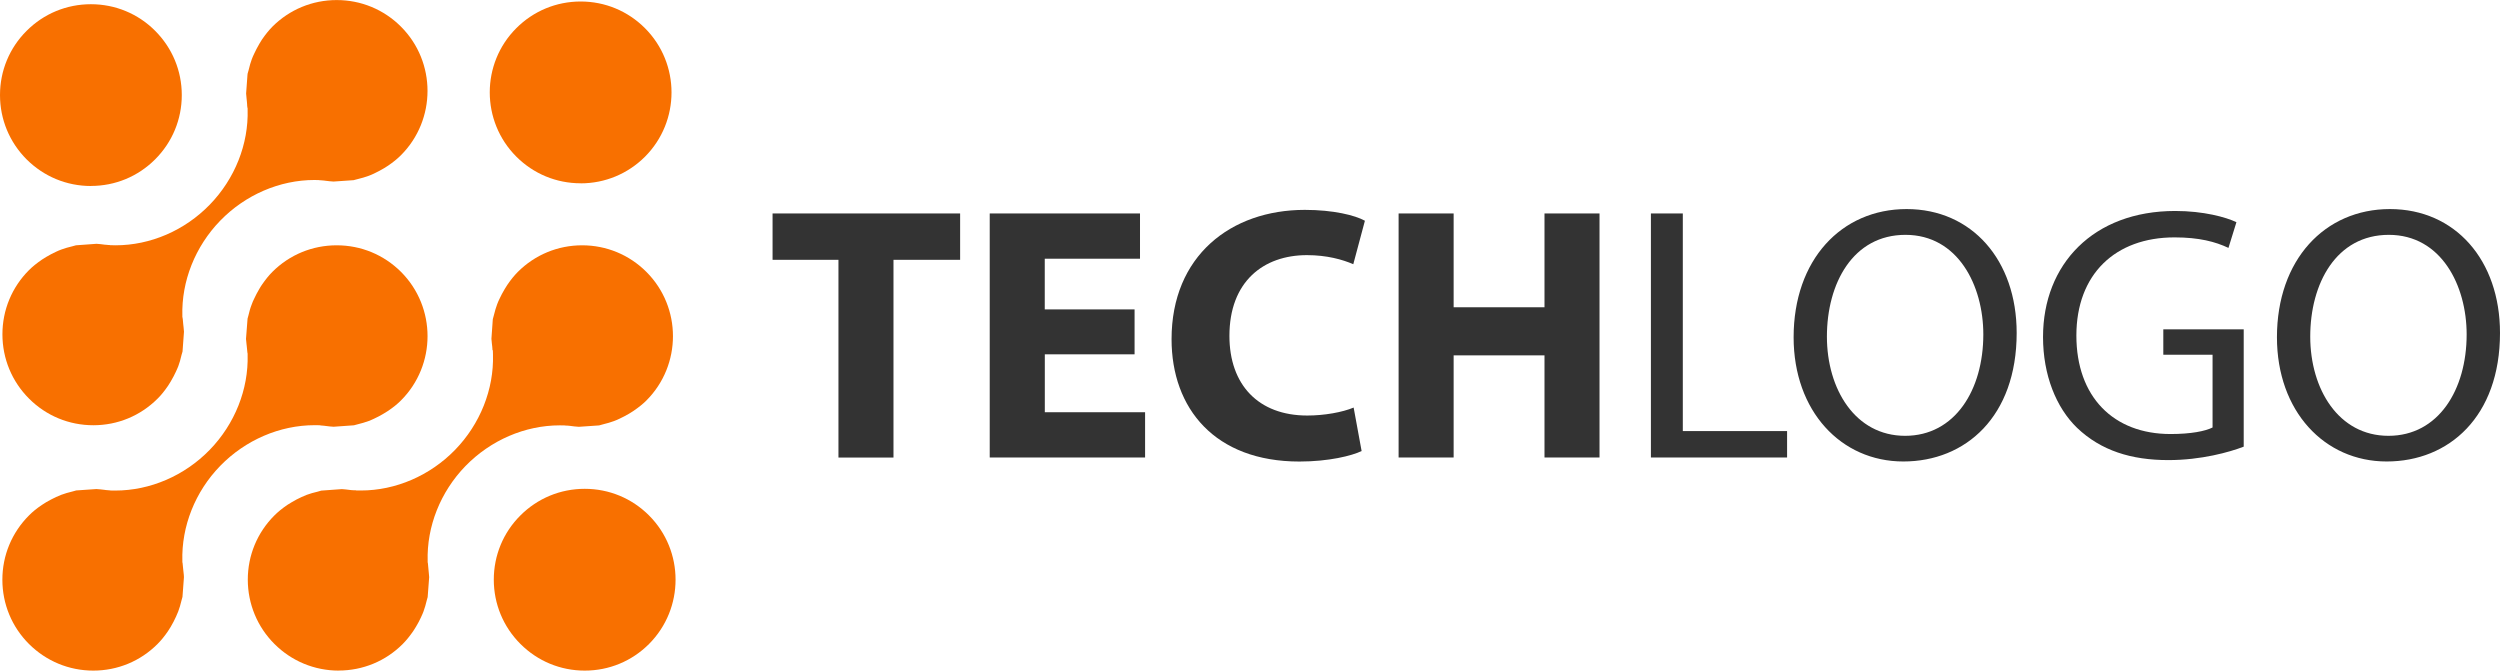
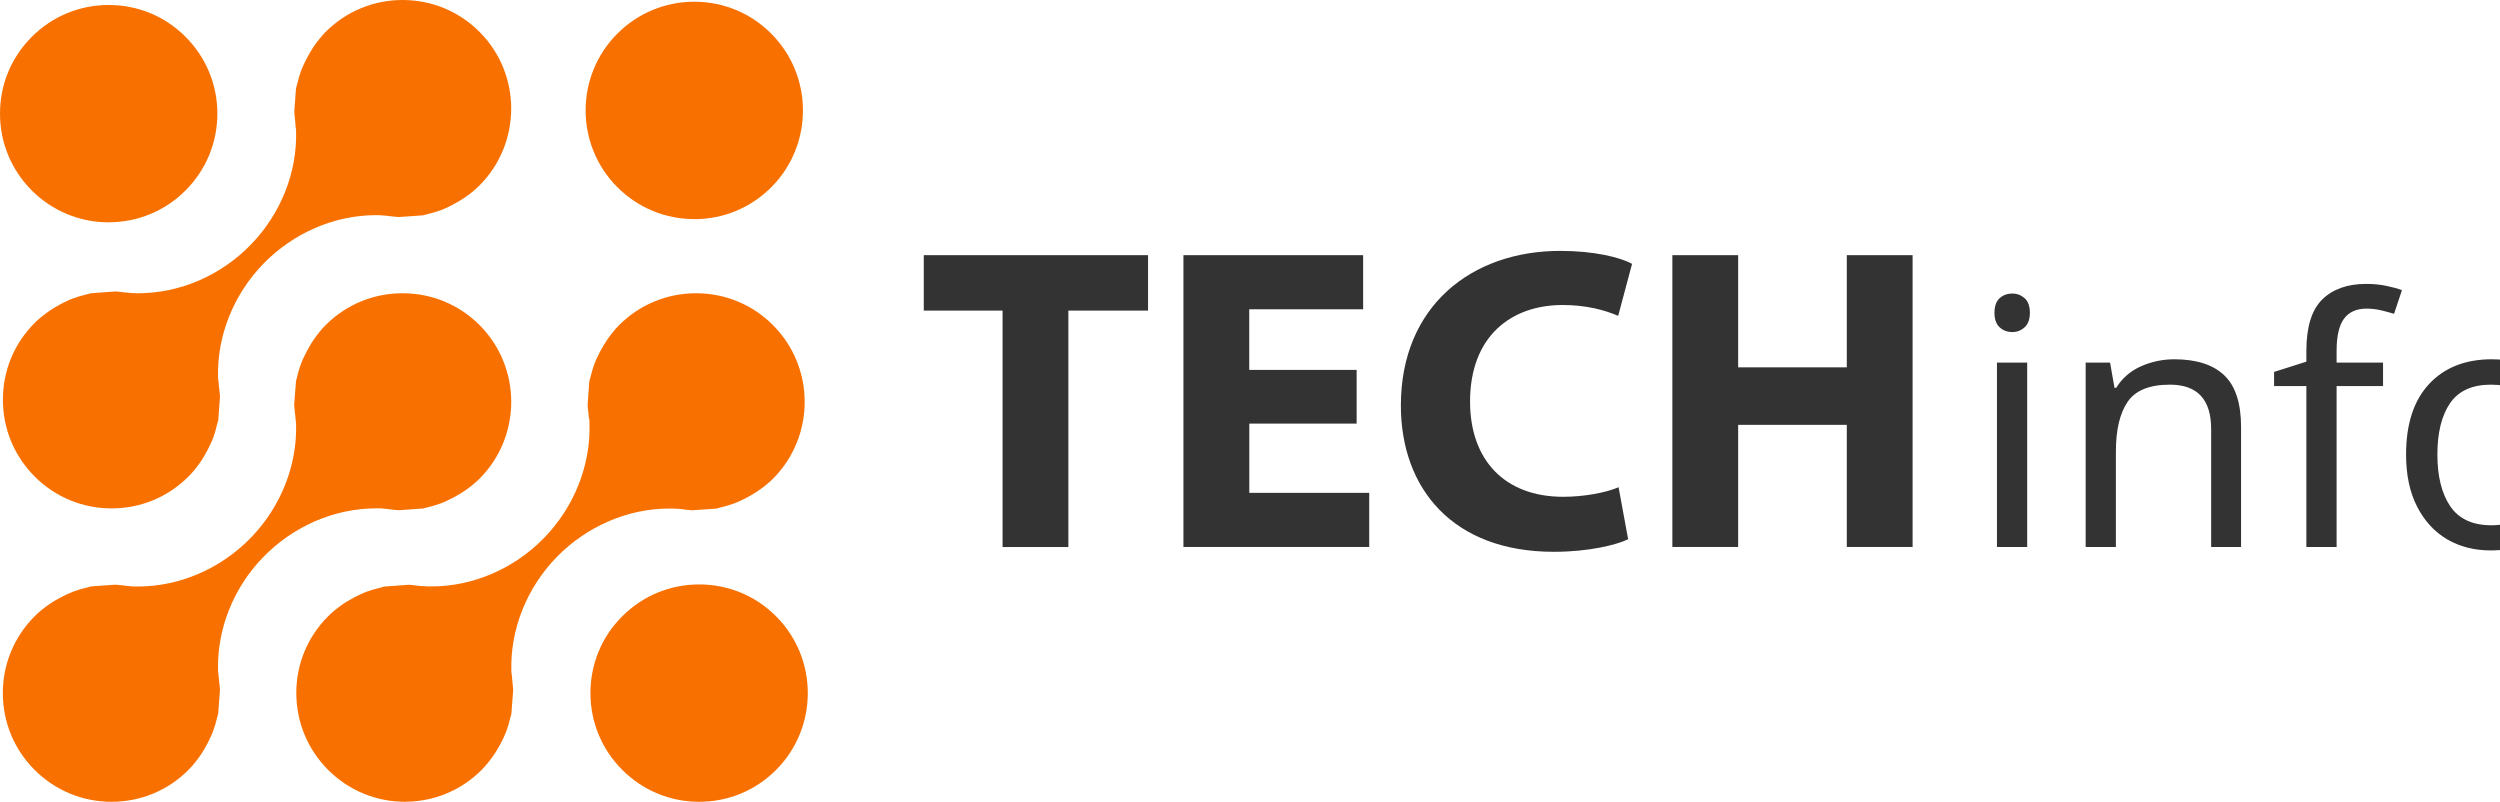
- <svg xmlns="http://www.w3.org/2000/svg" id="_Слой_2" data-name="Слой 2" viewBox="0 0 432.52 116.02">
+ <svg xmlns="http://www.w3.org/2000/svg" id="_Слой_2" data-name="Слой 2" viewBox="0 0 361.72 116.01">
  <defs>
    <style>
-       .cls-1 {
+       .cls-1, .cls-2 {
        fill: #333;
      }

      .cls-2 {
+         font-family: BerlinSansFB-Reg, 'Berlin Sans FB';
+         font-size: 49.75px;
+       }
+ 
+       .cls-3 {
        fill: #f87000;
      }
    </style>
  </defs>
-   <g id="Layer_1" data-name="Layer 1">
+   <g id="_Слой_2-2" data-name=" Слой 2">
    <g>
-       <g>
-         <path class="cls-2" d="M101.16,116.02c-4.2,0-8.15-1.64-11.12-4.61-2.97-2.97-4.61-6.92-4.61-11.12s1.63-8.15,4.6-11.11c2.97-2.97,6.92-4.61,11.13-4.61s8.15,1.63,11.12,4.6c6.13,6.13,6.13,16.11,0,22.25-2.97,2.97-6.91,4.6-11.11,4.6Z" />
-         <path class="cls-2" d="M15.73,32.18c-4.2,0-8.15-1.64-11.13-4.61C1.64,24.6,0,20.65,0,16.45S1.63,8.3,4.6,5.34C7.57,2.36,11.53,.73,15.73,.73s8.15,1.63,11.11,4.6c2.97,2.97,4.61,6.92,4.61,11.12s-1.64,8.15-4.61,11.12c-2.97,2.97-6.91,4.6-11.11,4.6Z" />
-         <path class="cls-2" d="M100.45,31.71c-4.2,0-8.15-1.64-11.12-4.61-6.13-6.13-6.13-16.11,0-22.23,2.97-2.97,6.92-4.61,11.13-4.61s8.15,1.64,11.12,4.61c6.13,6.13,6.13,16.11,0,22.25-2.97,2.96-6.92,4.6-11.11,4.6Z" />
-         <path class="cls-2" d="M16.14,116.02c-4.2,0-8.15-1.64-11.13-4.61-2.97-2.97-4.6-6.92-4.6-11.12,0-4.2,1.64-8.15,4.61-11.12,.62-.63,1.32-1.2,2.21-1.8,.27-.19,.52-.34,.77-.49,.58-.33,1.16-.64,1.7-.89,.29-.13,.6-.27,.92-.39,.57-.21,1.2-.4,1.92-.57,.14-.04,.27-.07,.4-.11,.08-.02,.16-.05,.24-.07l3.5-.24c.44,.02,.92,.08,1.43,.14l.2,.03c.12,.01,.28,.03,.44,.04h.14s.16,.04,.16,.04h.14c.26,0,.51,.01,.76,.01,6.03,0,11.99-2.57,16.34-7.05,4.33-4.46,6.72-10.46,6.55-16.46v-.18s-.04-.19-.04-.19c-.03-.17-.04-.34-.05-.51-.01-.2-.03-.4-.06-.6l-.04-.35c-.03-.3-.07-.6-.09-.9l.27-3.51c.02-.09,.05-.17,.07-.25l.06-.22c.16-.67,.33-1.33,.59-1.98,.13-.37,.25-.64,.39-.92,.28-.61,.57-1.17,.91-1.74,.15-.25,.29-.5,.46-.74,.64-.93,1.21-1.63,1.81-2.23,2.97-2.97,6.92-4.6,11.13-4.6s8.15,1.63,11.13,4.6c6.12,6.13,6.12,16.11-.01,22.24-.62,.62-1.32,1.19-2.22,1.8-.26,.18-.51,.33-.76,.47-.57,.34-1.13,.64-1.7,.9-.31,.14-.61,.28-.91,.39-.6,.22-1.24,.41-1.91,.57l-.38,.1c-.09,.02-.17,.05-.25,.07l-3.53,.25c-.41-.02-.85-.07-1.31-.13l-.31-.04c-.1-.02-.27-.03-.44-.04h-.12s-.18-.05-.18-.05h-.14c-.26,0-.51-.01-.77-.01-6.03,0-11.99,2.57-16.34,7.04-4.34,4.46-6.72,10.46-6.55,16.47v.18s.04,.18,.04,.18c.03,.17,.04,.34,.05,.51,.01,.2,.03,.4,.06,.6,0,.12,.03,.34,.06,.55,.03,.24,.06,.48,.06,.72v.09l-.25,3.37c-.02,.07-.13,.46-.16,.58-.17,.73-.36,1.37-.58,1.95-.12,.32-.24,.6-.38,.89-.27,.6-.57,1.17-.91,1.75-.15,.24-.32,.52-.5,.79-.58,.85-1.16,1.56-1.79,2.19-2.96,2.97-6.91,4.6-11.11,4.6h0Z" />
-         <path class="cls-2" d="M58.61,116.02c-4.2,0-8.16-1.64-11.13-4.61-2.97-2.97-4.6-6.92-4.61-11.12,0-4.2,1.63-8.14,4.6-11.11,.61-.61,1.29-1.17,2.23-1.82,.23-.16,.48-.31,.75-.46,.58-.35,1.13-.64,1.71-.9,.31-.14,.61-.28,.91-.39,.58-.21,1.22-.4,1.89-.55,0,0,.55-.16,.62-.18l3.56-.26c.42,.02,.87,.08,1.35,.14l.26,.03c.17,.02,.32,.03,.47,.03,.06,0,.12,0,.17,0h.11s.15,.03,.15,.03c.26,0,.52,.01,.78,.01,6.02,0,11.97-2.57,16.31-7.04,4.33-4.46,6.72-10.46,6.55-16.46l-.02-.73-.07-.08s0-.05,0-.08c0-.17-.02-.34-.04-.52l-.06-.5c-.03-.28-.07-.55-.08-.83l.24-3.4c.02-.08,.14-.5,.17-.63,.2-.81,.38-1.41,.58-1.94,.11-.32,.25-.61,.39-.91,.25-.55,.55-1.11,.91-1.72l.07-.11c.12-.21,.24-.41,.38-.61,.64-.94,1.22-1.64,1.82-2.25,2.97-2.97,6.93-4.61,11.13-4.61s8.15,1.63,11.12,4.6c6.13,6.13,6.13,16.11,0,22.25-.59,.59-1.3,1.16-2.23,1.8-.18,.12-.35,.22-.52,.33l-.28,.17c-.53,.31-1.1,.61-1.66,.87-.31,.14-.61,.28-.92,.39-.55,.21-1.16,.38-1.92,.57-.15,.04-.28,.08-.4,.11-.09,.02-.17,.05-.25,.07l-3.5,.24c-.51-.02-1.06-.1-1.6-.17-.18-.02-.32-.03-.46-.04-.05,0-.11,0-.16,0l-.3-.03c-.26-.01-.52-.01-.78-.01-6.03,0-11.97,2.57-16.32,7.04-4.33,4.46-6.72,10.46-6.54,16.47v.18s.04,.17,.04,.17c.03,.18,.04,.36,.05,.54,.01,.19,.03,.37,.05,.54,.01,.15,.03,.34,.05,.52,.03,.27,.06,.53,.07,.8l-.26,3.45c-.02,.08-.15,.54-.15,.54-.17,.73-.36,1.37-.58,1.97-.1,.28-.23,.56-.36,.84l-.04,.1c-.26,.56-.55,1.12-.88,1.66-.16,.27-.32,.53-.49,.78-.62,.89-1.2,1.61-1.82,2.23-2.95,2.96-6.9,4.59-11.09,4.59h0Z" />
-         <path class="cls-2" d="M16.15,73.57c-4.2,0-8.15-1.63-11.12-4.6-2.97-2.97-4.61-6.92-4.61-11.13,0-4.2,1.63-8.14,4.6-11.11,.61-.61,1.32-1.18,2.23-1.81,.24-.16,.51-.32,.77-.48,.54-.32,1.1-.62,1.69-.89,.3-.14,.61-.28,.93-.39,.58-.21,1.22-.4,1.88-.55l.4-.11c.07-.02,.14-.05,.22-.06l3.56-.26c.46,.02,.96,.09,1.49,.16h.11c.18,.03,.32,.04,.47,.05,.05,0,.1,0,.15,0l.15,.03h.14c.26,.01,.52,.02,.78,.02,6.02,0,11.97-2.56,16.31-7.04,4.33-4.46,6.72-10.46,6.54-16.47v-.17s-.04-.17-.04-.17c-.04-.19-.04-.38-.05-.58,0-.16-.02-.32-.04-.48l-.05-.48c-.04-.29-.07-.58-.08-.87l.24-3.3,.02-.08v-.07c.02-.08,.15-.51,.15-.51,.2-.85,.38-1.46,.58-2,.11-.3,.25-.59,.39-.9,.26-.56,.56-1.14,.9-1.72l.05-.09c.14-.23,.27-.45,.42-.68,.62-.9,1.2-1.61,1.79-2.21,2.97-2.97,6.92-4.61,11.13-4.61s8.15,1.63,11.12,4.6c6.13,6.13,6.12,16.11,0,22.24-.61,.61-1.33,1.2-2.21,1.8-.24,.17-.45,.29-.66,.42l-.12,.07c-.58,.34-1.15,.64-1.68,.89-.32,.15-.61,.28-.92,.39-.59,.22-1.22,.4-1.92,.57-.15,.04-.28,.08-.42,.11-.08,.02-.16,.05-.25,.07l-3.49,.24c-.44-.02-.91-.08-1.41-.14l-.21-.03c-.16-.02-.31-.03-.45-.04-.06,0-.12,0-.17-.01h-.12s-.15-.03-.15-.03c-.26,0-.52-.02-.78-.02-6.02,0-11.97,2.57-16.31,7.04-4.33,4.46-6.72,10.47-6.55,16.47v.18s.04,.17,.04,.17c.04,.18,.04,.36,.06,.54,.01,.18,.03,.37,.05,.55,.01,.15,.04,.33,.06,.52,.03,.26,.06,.52,.07,.78l-.25,3.43c-.02,.09-.05,.18-.08,.27l-.09,.31c-.17,.77-.36,1.41-.57,1.97-.11,.3-.26,.6-.4,.92-.26,.56-.55,1.12-.89,1.69-.16,.27-.31,.53-.48,.77-.65,.94-1.2,1.62-1.81,2.22-2.97,2.97-6.91,4.6-11.11,4.6h0Z" />
-       </g>
-       <g>
-         <path class="cls-1" d="M145.06,44.95h-11.4v-8.02h32.45v8.02h-11.53v34.21h-9.52V44.95Z" />
-         <path class="cls-1" d="M196.3,61.3h-15.54v10.02h17.35v7.83h-26.88V36.93h26v7.83h-16.48v8.77h15.54v7.77Z" />
-         <path class="cls-1" d="M235.58,78.03c-1.69,.82-5.7,1.82-10.77,1.82-14.6,0-22.12-9.15-22.12-21.17,0-14.41,10.27-22.37,23.05-22.37,4.95,0,8.71,.94,10.4,1.88l-2.01,7.52c-1.88-.81-4.57-1.57-8.02-1.57-7.52,0-13.41,4.57-13.41,13.97,0,8.46,5.01,13.78,13.47,13.78,2.94,0,6.08-.56,8.02-1.38l1.38,7.52Z" />
-         <path class="cls-1" d="M251.49,36.93v16.23h15.72v-16.23h9.52v42.22h-9.52v-17.67h-15.72v17.67h-9.52V36.93h9.52Z" />
-         <path class="cls-1" d="M285.63,36.93h5.51v37.65h18.04v4.57h-23.56V36.93Z" />
-         <path class="cls-1" d="M348.9,57.6c0,14.47-8.83,22.24-19.61,22.24s-18.98-8.71-18.98-21.49c0-13.41,8.27-22.18,19.55-22.18s19.04,8.83,19.04,21.43Zm-32.83,.63c0,9.08,4.89,17.17,13.53,17.17s13.53-7.96,13.53-17.54c0-8.46-4.39-17.23-13.47-17.23s-13.59,8.39-13.59,17.6Z" />
-         <path class="cls-1" d="M388.17,77.28c-2.44,.94-7.33,2.32-13.03,2.32-6.39,0-11.65-1.63-15.79-5.58-3.63-3.51-5.89-9.15-5.89-15.72,0-12.59,8.71-21.8,22.87-21.8,4.89,0,8.77,1.07,10.59,1.94l-1.38,4.45c-2.26-1.07-5.07-1.82-9.33-1.82-10.27,0-16.98,6.39-16.98,16.98s6.39,17.04,16.29,17.04c3.57,0,6.01-.5,7.27-1.13v-12.59h-8.52v-4.39h13.91v20.3Z" />
-         <path class="cls-1" d="M432.52,57.6c0,14.47-8.83,22.24-19.61,22.24s-18.98-8.71-18.98-21.49c0-13.41,8.27-22.18,19.55-22.18s19.04,8.83,19.04,21.43Zm-32.83,.63c0,9.08,4.89,17.17,13.53,17.17s13.53-7.96,13.53-17.54c0-8.46-4.39-17.23-13.47-17.23s-13.59,8.39-13.59,17.6Z" />
-       </g>
+       <path class="cls-3" d="M101.16,116.01c-4.2,0-8.15-1.64-11.12-4.61s-4.61-6.92-4.61-11.12,1.63-8.15,4.6-11.11c2.97-2.97,6.92-4.61,11.13-4.61s8.15,1.63,11.12,4.6c6.13,6.13,6.13,16.11,0,22.25-2.97,2.97-6.91,4.6-11.11,4.6h0Z" />
+       <path class="cls-3" d="M15.73,32.17c-4.2,0-8.15-1.64-11.13-4.61C1.64,24.59,0,20.64,0,16.44S1.63,8.29,4.6,5.33C7.57,2.35,11.53,.72,15.73,.72s8.15,1.63,11.11,4.6c2.97,2.97,4.61,6.92,4.61,11.12s-1.64,8.15-4.61,11.12c-2.97,2.97-6.91,4.6-11.11,4.6h0Z" />
+       <path class="cls-3" d="M100.45,31.7c-4.2,0-8.15-1.64-11.12-4.61-6.13-6.13-6.13-16.11,0-22.23,2.97-2.97,6.92-4.61,11.13-4.61s8.15,1.64,11.12,4.61c6.13,6.13,6.13,16.11,0,22.25-2.97,2.96-6.92,4.6-11.11,4.6h-.02Z" />
+       <path class="cls-3" d="M16.14,116.01c-4.2,0-8.15-1.64-11.13-4.61-2.97-2.97-4.6-6.92-4.6-11.12s1.64-8.15,4.61-11.12c.62-.63,1.32-1.2,2.21-1.8,.27-.19,.52-.34,.77-.49,.58-.33,1.16-.64,1.7-.89,.29-.13,.6-.27,.92-.39,.57-.21,1.2-.4,1.92-.57,.14-.04,.27-.07,.4-.11,.08-.02,.16-.05,.24-.07l3.5-.24c.44,.02,.92,.08,1.43,.14l.2,.03c.12,.01,.28,.03,.44,.04h.14l.16,.04h.14c.26,0,.51,.01,.76,.01,6.03,0,11.99-2.57,16.34-7.05,4.33-4.46,6.72-10.46,6.55-16.46v-.18l-.04-.19c-.03-.17-.04-.34-.05-.51,0-.2-.03-.4-.06-.6l-.04-.35c-.03-.3-.07-.6-.09-.9l.27-3.51c.02-.09,.05-.17,.07-.25l.06-.22c.16-.67,.33-1.33,.59-1.98,.13-.37,.25-.64,.39-.92,.28-.61,.57-1.17,.91-1.74,.15-.25,.29-.5,.46-.74,.64-.93,1.21-1.63,1.81-2.23,2.97-2.97,6.92-4.6,11.13-4.6s8.15,1.63,11.13,4.6c6.12,6.13,6.12,16.11-.01,22.24-.62,.62-1.32,1.19-2.22,1.8-.26,.18-.51,.33-.76,.47-.57,.34-1.13,.64-1.7,.9-.31,.14-.61,.28-.91,.39-.6,.22-1.24,.41-1.91,.57l-.38,.1c-.09,.02-.17,.05-.25,.07l-3.53,.25c-.41-.02-.85-.07-1.31-.13l-.31-.04c-.1-.02-.27-.03-.44-.04h-.12l-.18-.05h-.14c-.26,0-.51-.01-.77-.01-6.03,0-11.99,2.57-16.34,7.04-4.34,4.46-6.72,10.46-6.55,16.47v.18l.04,.18c.03,.17,.04,.34,.05,.51,.01,.2,.03,.4,.06,.6,0,.12,.03,.34,.06,.55,.03,.24,.06,.48,.06,.72v.09l-.25,3.37c-.02,.07-.13,.46-.16,.58-.17,.73-.36,1.37-.58,1.95-.12,.32-.24,.6-.38,.89-.27,.6-.57,1.17-.91,1.75-.15,.24-.32,.52-.5,.79-.58,.85-1.16,1.56-1.79,2.19-2.96,2.97-6.91,4.6-11.11,4.6h0Z" />
+       <path class="cls-3" d="M58.61,116.01c-4.2,0-8.16-1.64-11.13-4.61s-4.6-6.92-4.61-11.12c0-4.2,1.63-8.14,4.6-11.11,.61-.61,1.29-1.17,2.23-1.82,.23-.16,.48-.31,.75-.46,.58-.35,1.13-.64,1.71-.9,.31-.14,.61-.28,.91-.39,.58-.21,1.22-.4,1.89-.55,0,0,.55-.16,.62-.18l3.56-.26c.42,.02,.87,.08,1.35,.14l.26,.03c.17,.02,.32,.03,.47,.03h.28l.15,.03c.26,0,.52,.01,.78,.01,6.02,0,11.97-2.57,16.31-7.04,4.33-4.46,6.72-10.46,6.55-16.46l-.02-.73-.07-.08v-.08c0-.17-.02-.34-.04-.52l-.06-.5c-.03-.28-.07-.55-.08-.83l.24-3.4c.02-.08,.14-.5,.17-.63,.2-.81,.38-1.41,.58-1.94,.11-.32,.25-.61,.39-.91,.25-.55,.55-1.11,.91-1.72l.07-.11c.12-.21,.24-.41,.38-.61,.64-.94,1.22-1.64,1.82-2.25,2.97-2.97,6.93-4.61,11.13-4.61s8.15,1.63,11.12,4.6c6.13,6.13,6.13,16.11,0,22.25-.59,.59-1.3,1.16-2.23,1.8-.18,.12-.35,.22-.52,.33l-.28,.17c-.53,.31-1.1,.61-1.66,.87-.31,.14-.61,.28-.92,.39-.55,.21-1.16,.38-1.92,.57-.15,.04-.28,.08-.4,.11-.09,.02-.17,.05-.25,.07l-3.5,.24c-.51-.02-1.06-.1-1.6-.17-.18-.02-.32-.03-.46-.04h-.16l-.3-.03c-.26-.01-.52-.01-.78-.01-6.03,0-11.97,2.57-16.32,7.04-4.33,4.46-6.72,10.46-6.54,16.47v.18l.04,.17c.03,.18,.04,.36,.05,.54,.01,.19,.03,.37,.05,.54,.01,.15,.03,.34,.05,.52,.03,.27,.06,.53,.07,.8l-.26,3.45c-.02,.08-.15,.54-.15,.54-.17,.73-.36,1.37-.58,1.97-.1,.28-.23,.56-.36,.84l-.04,.1c-.26,.56-.55,1.12-.88,1.66-.16,.27-.32,.53-.49,.78-.62,.89-1.2,1.61-1.82,2.23-2.95,2.96-6.9,4.59-11.09,4.59h.03Z" />
+       <path class="cls-3" d="M16.15,73.56c-4.2,0-8.15-1.63-11.12-4.6-2.97-2.97-4.61-6.92-4.61-11.13s1.63-8.14,4.6-11.11c.61-.61,1.32-1.18,2.23-1.81,.24-.16,.51-.32,.77-.48,.54-.32,1.1-.62,1.69-.89,.3-.14,.61-.28,.93-.39,.58-.21,1.22-.4,1.88-.55l.4-.11c.07-.02,.14-.05,.22-.06l3.56-.26c.46,.02,.96,.09,1.49,.16h.11c.18,.03,.32,.04,.47,.05h.15l.15,.03h.14c.26,0,.52,.02,.78,.02,6.02,0,11.97-2.56,16.31-7.04,4.33-4.46,6.72-10.46,6.54-16.47v-.17l-.04-.17c-.04-.19-.04-.38-.05-.58,0-.16-.02-.32-.04-.48l-.05-.48c-.04-.29-.07-.58-.08-.87l.24-3.3,.02-.08v-.07c.02-.08,.15-.51,.15-.51,.2-.85,.38-1.46,.58-2,.11-.3,.25-.59,.39-.9,.26-.56,.56-1.14,.9-1.72l.05-.09c.14-.23,.27-.45,.42-.68,.62-.9,1.2-1.61,1.79-2.21,2.97-2.97,6.92-4.61,11.13-4.61s8.15,1.63,11.12,4.6c6.13,6.13,6.12,16.11,0,22.24-.61,.61-1.33,1.2-2.21,1.8-.24,.17-.45,.29-.66,.42l-.12,.07c-.58,.34-1.15,.64-1.68,.89-.32,.15-.61,.28-.92,.39-.59,.22-1.22,.4-1.92,.57-.15,.04-.28,.08-.42,.11-.08,.02-.16,.05-.25,.07l-3.49,.24c-.44-.02-.91-.08-1.41-.14l-.21-.03c-.16-.02-.31-.03-.45-.04-.06,0-.12,0-.17-.01h-.12l-.15-.03c-.26,0-.52-.02-.78-.02-6.02,0-11.97,2.57-16.31,7.04-4.33,4.46-6.72,10.47-6.55,16.47v.18l.04,.17c.04,.18,.04,.36,.06,.54,.01,.18,.03,.37,.05,.55,.01,.15,.04,.33,.06,.52,.03,.26,.06,.52,.07,.78l-.25,3.43c-.02,.09-.05,.18-.08,.27l-.09,.31c-.17,.77-.36,1.41-.57,1.97-.11,.3-.26,.6-.4,.92-.26,.56-.55,1.12-.89,1.69-.16,.27-.31,.53-.48,.77-.65,.94-1.2,1.62-1.81,2.22-2.97,2.97-6.91,4.6-11.11,4.6h0Z" />
    </g>
+     <path class="cls-1" d="M145.06,44.94h-11.4v-8.02h32.45v8.02h-11.53v34.21h-9.52V44.94Z" />
+     <path class="cls-1" d="M196.3,61.29h-15.54v10.02h17.35v7.83h-26.88V36.92h26v7.83h-16.48v8.77h15.54v7.77h0Z" />
+     <path class="cls-1" d="M235.58,78.02c-1.69,.82-5.7,1.82-10.77,1.82-14.6,0-22.12-9.15-22.12-21.17,0-14.41,10.27-22.37,23.05-22.37,4.95,0,8.71,.94,10.4,1.88l-2.01,7.52c-1.88-.81-4.57-1.57-8.02-1.57-7.52,0-13.41,4.57-13.41,13.97,0,8.46,5.01,13.78,13.47,13.78,2.94,0,6.08-.56,8.02-1.38l1.38,7.52h0Z" />
+     <path class="cls-1" d="M251.49,36.92v16.23h15.72v-16.23h9.52v42.22h-9.52v-17.67h-15.72v17.67h-9.52V36.92h9.52Z" />
+     <text class="cls-2" transform="translate(284.7 79.14)">
+       <tspan x="0" y="0">info</tspan>
+     </text>
  </g>
</svg>
